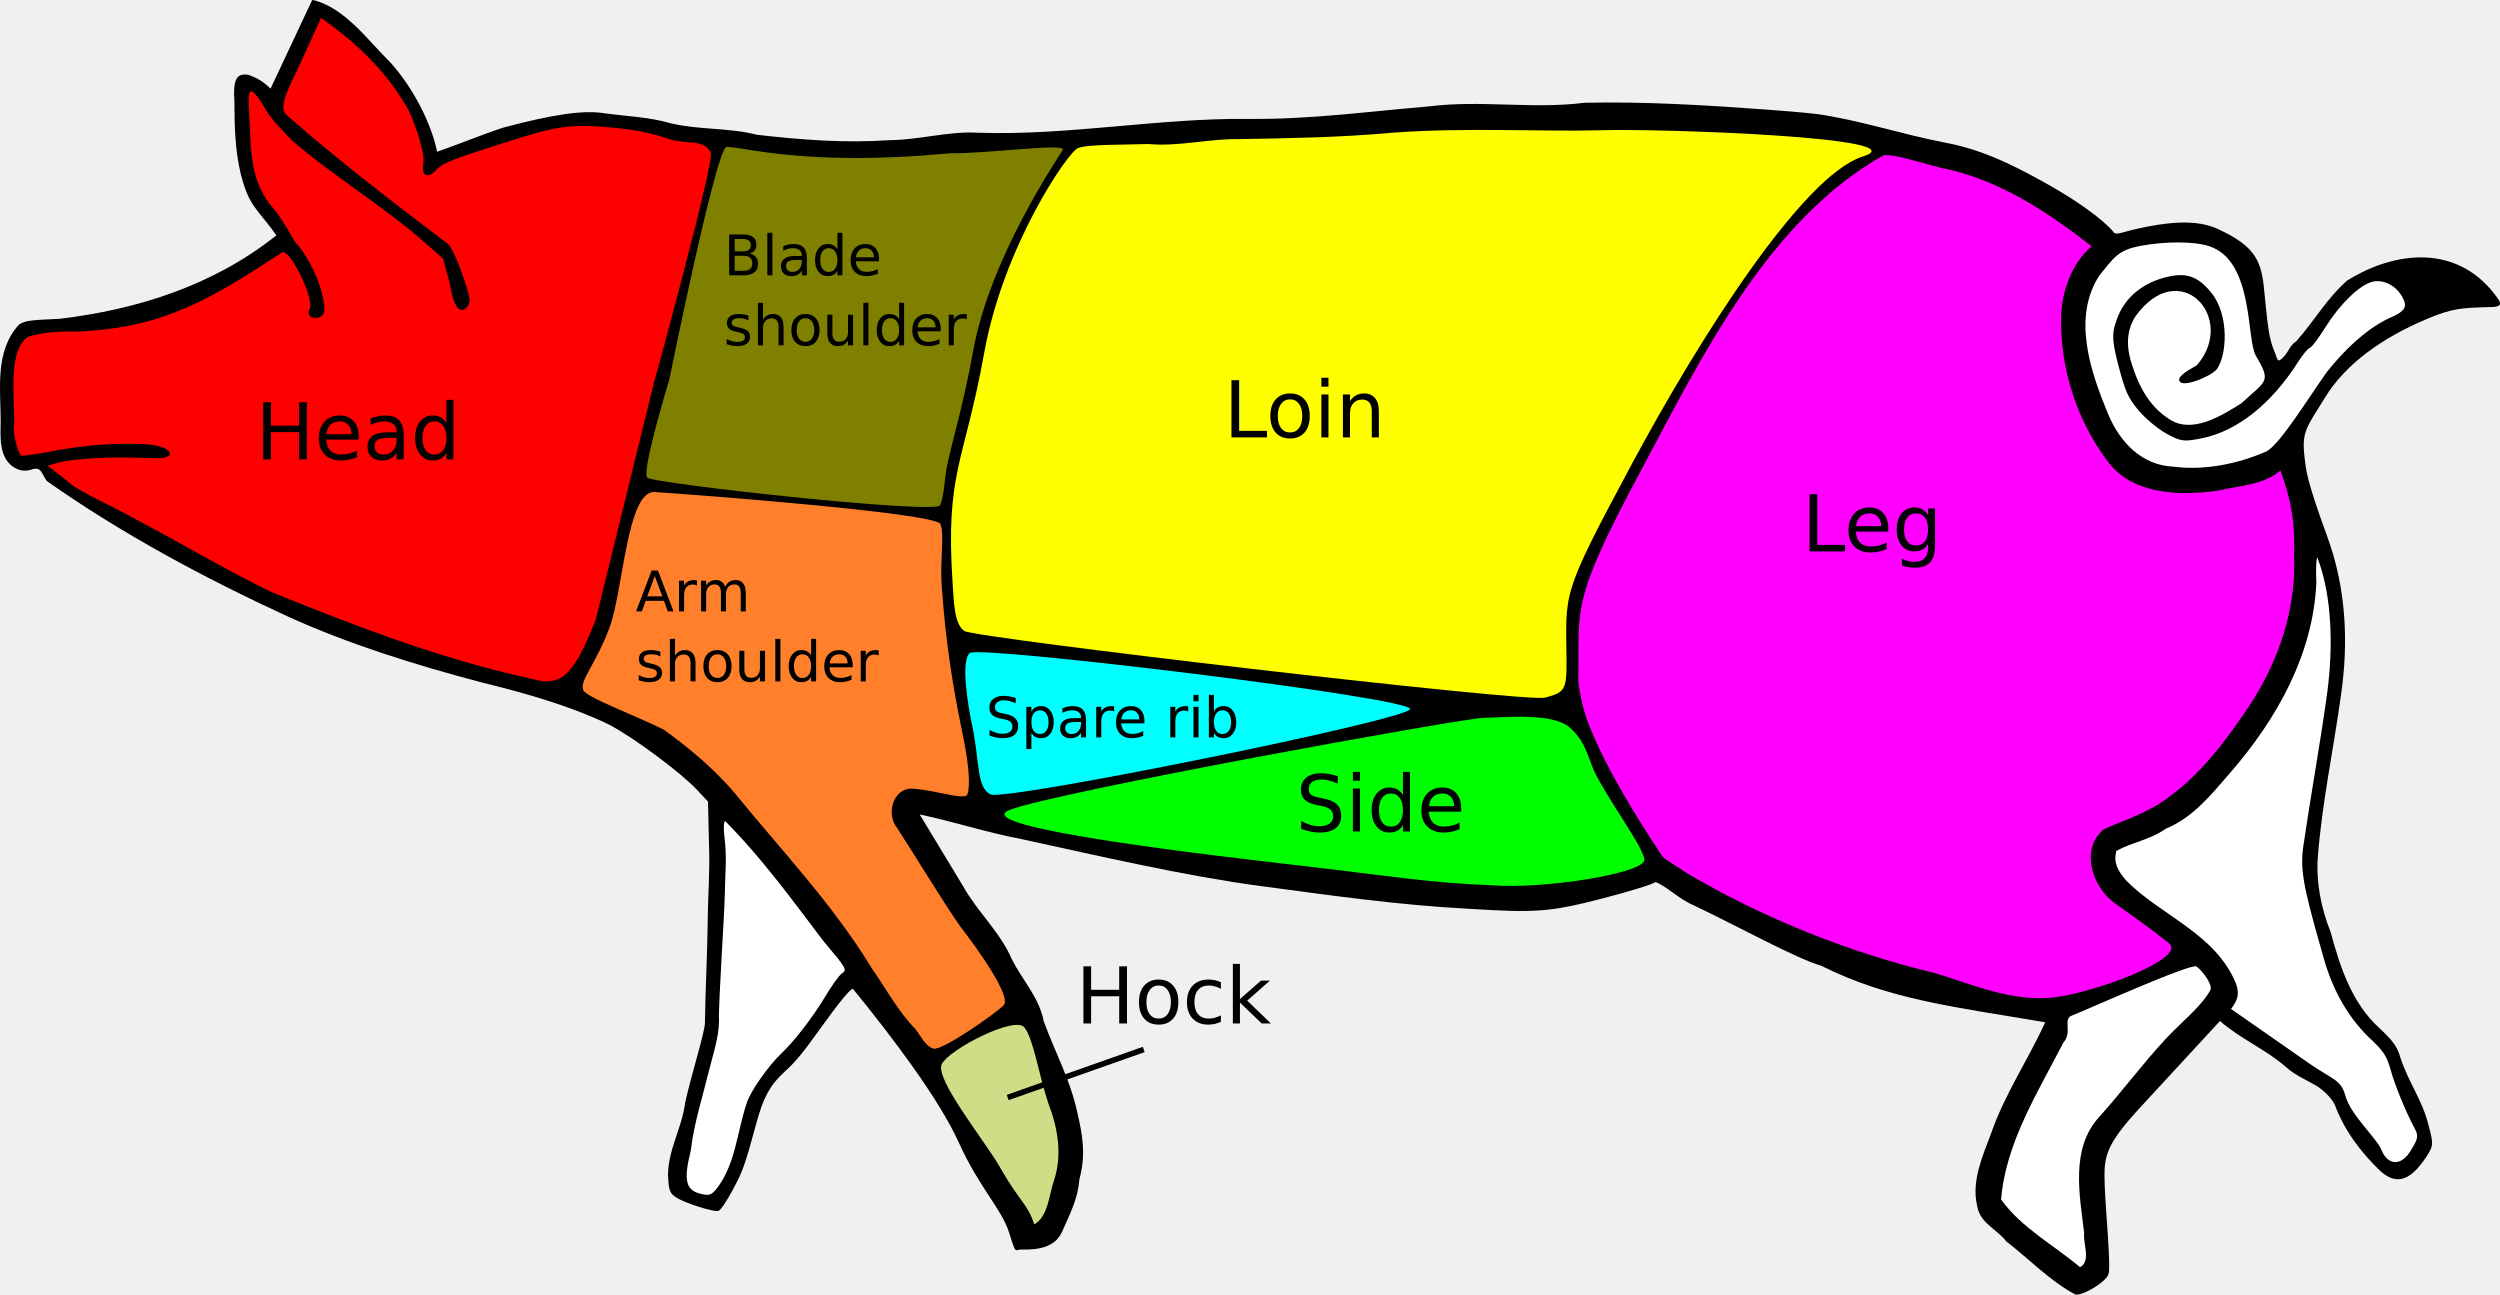
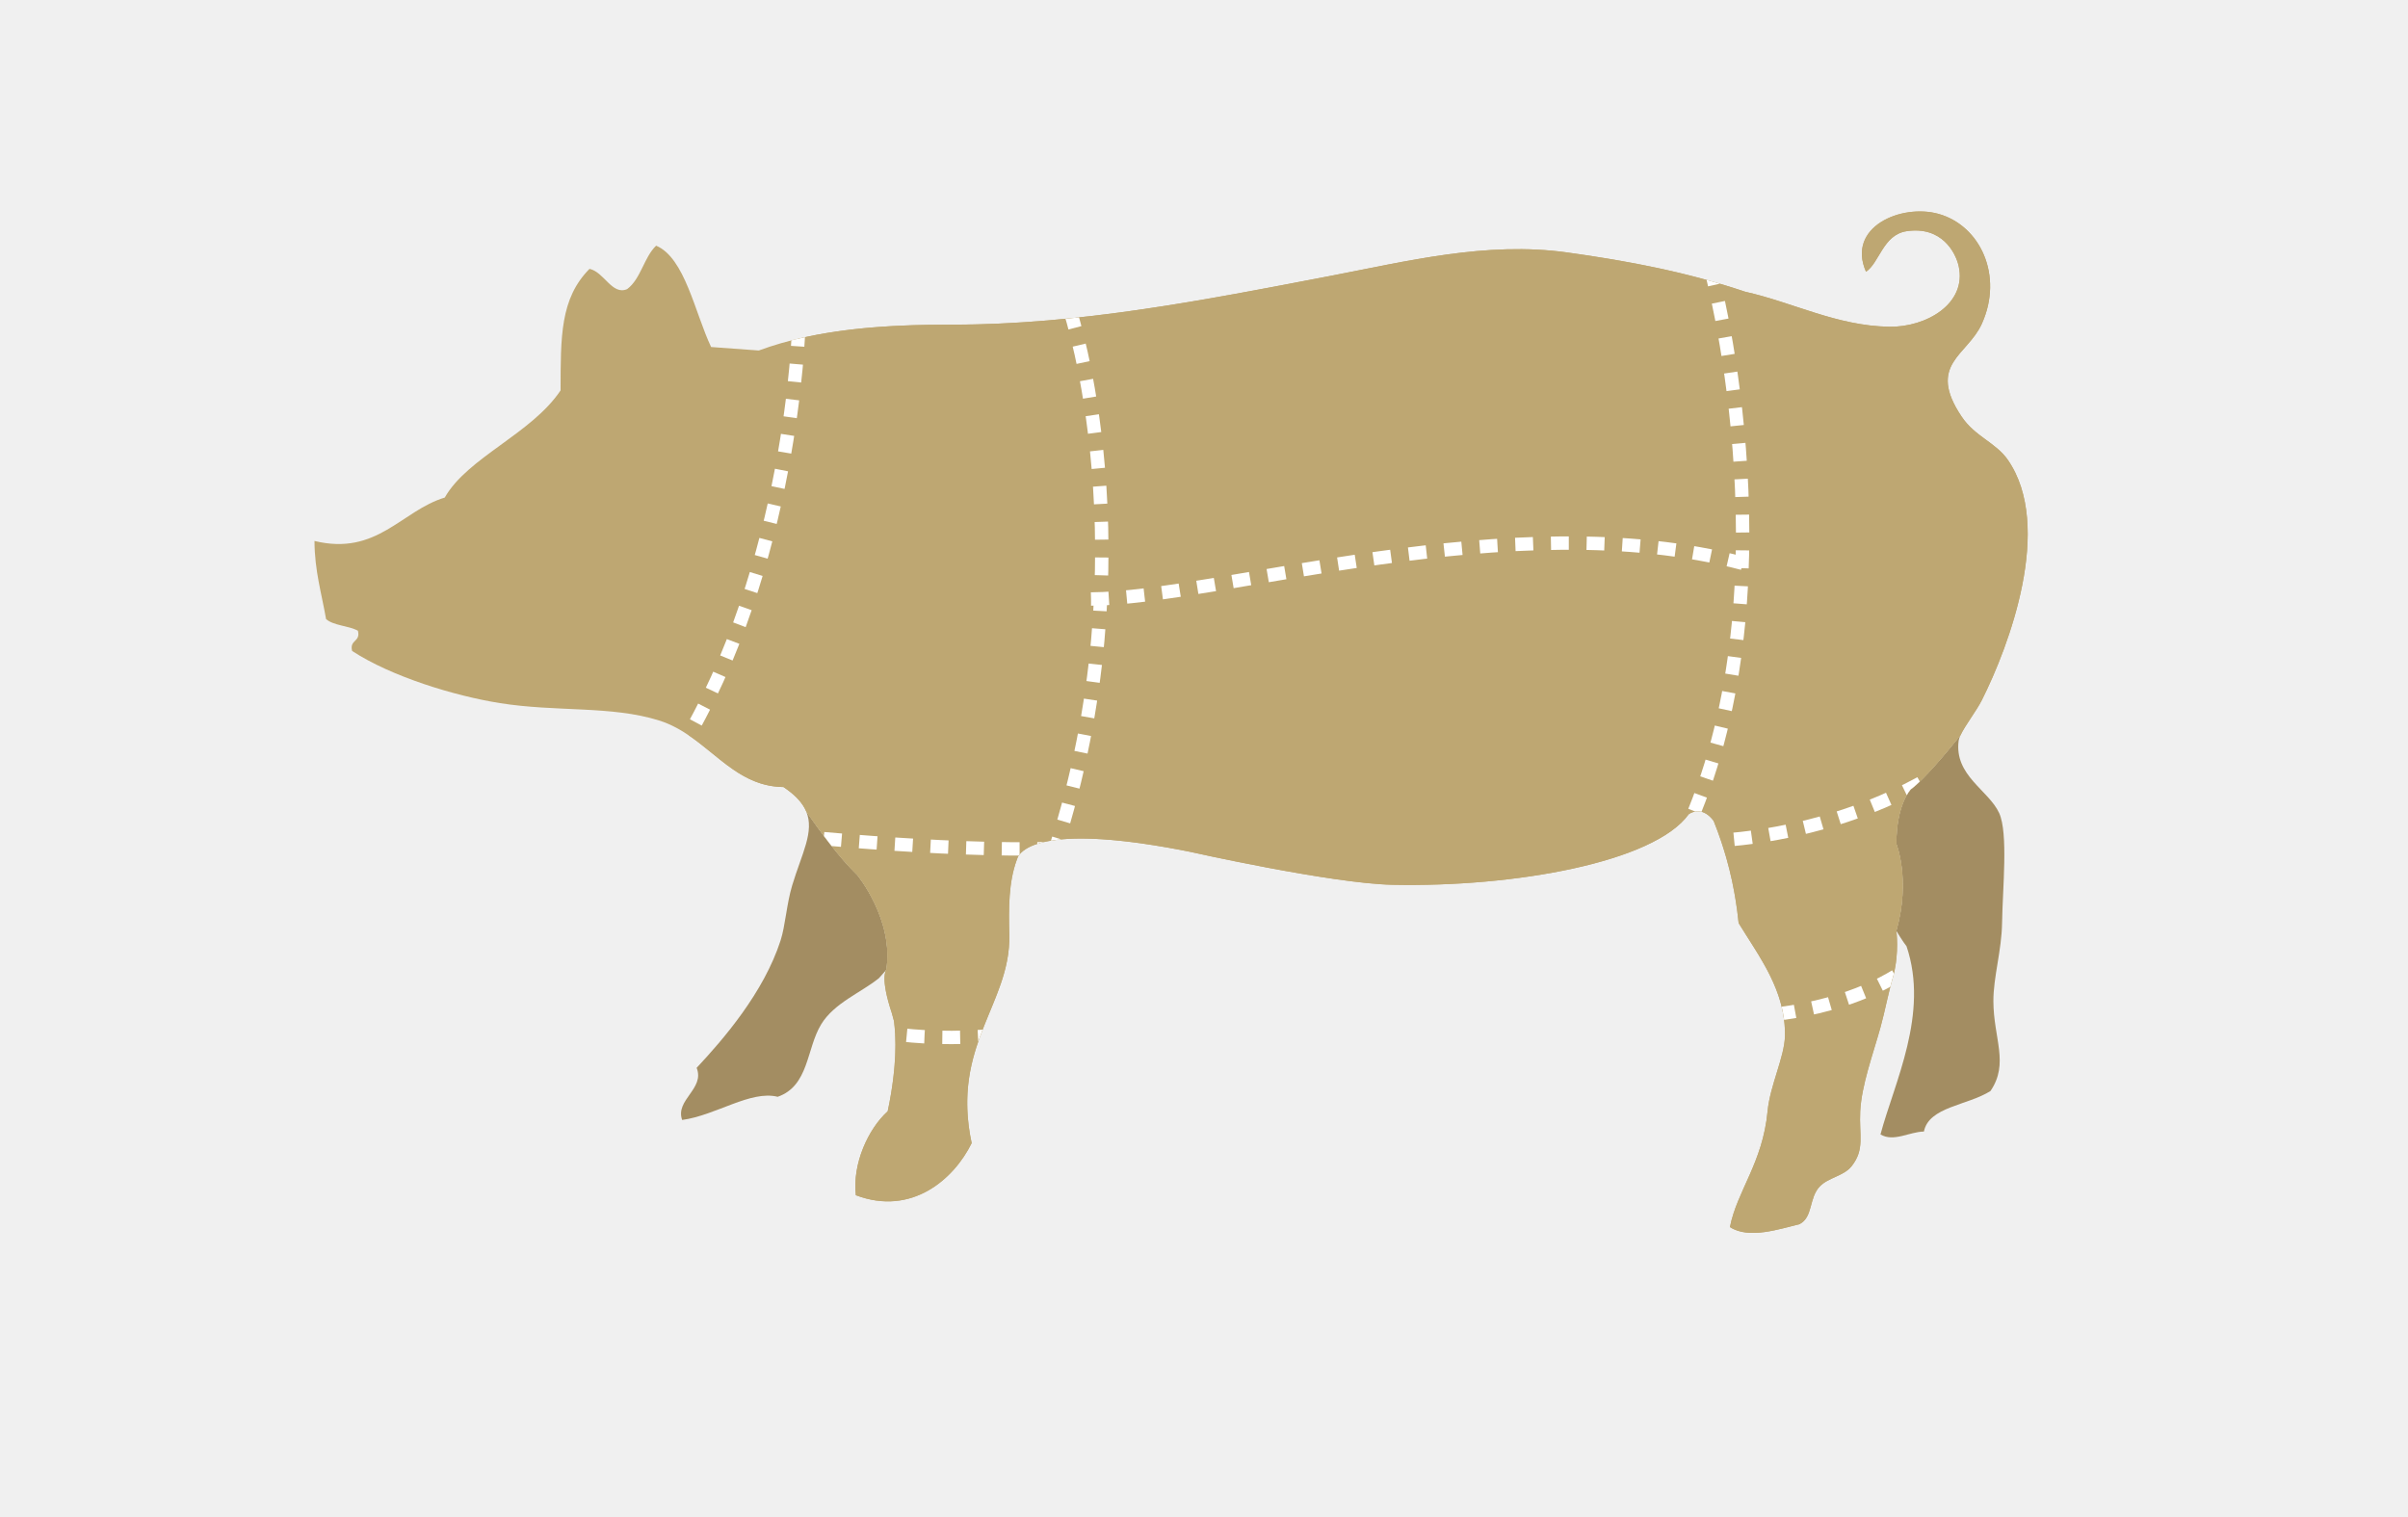
- <svg xmlns="http://www.w3.org/2000/svg" width="446.337" height="231.128" id="svg2" version="1.0">
-   <defs id="defs4" />
-   <g id="layer1" transform="translate(-191.5183,-294.9929)">
-     <path style="fill:black;fill-opacity:1;stroke:black;stroke-width:0;stroke-miterlimit:4;stroke-dasharray:none;stroke-opacity:1" d="M 247.414,294.993 C 247.33,294.999 247.294,295.008 247.231,295.039 L 239.819,310.823 C 238.67,309.651 237.391,308.861 235.839,308.353 C 233.721,308.002 233.097,309.231 233.368,313.111 C 233.39,317.518 233.471,321.802 234.512,326.105 C 235.527,329.859 236.127,331.02 238.355,333.746 C 239.8,335.514 240.897,336.984 240.826,337.04 C 229.553,346.009 215.964,350.261 202.164,351.91 C 196.642,352.162 196.18,352.221 194.935,352.916 C 190.506,357.718 191.658,364.564 191.641,370.303 C 191.598,373.12 191.33,376.584 193.883,378.355 C 194.969,379.025 195.841,379.182 197.04,378.858 C 198.96,378.119 198.963,379.702 199.877,380.872 C 213.209,390.263 227.964,398.18 242.839,405.029 C 253.914,410.069 265.592,413.669 277.337,416.788 C 284.548,418.56 292.917,420.823 300.213,424.337 C 304.601,426.621 313.039,432.879 316.044,436.096 L 317.92,438.109 L 318.103,445.887 C 318.29,450.43 317.901,454.94 317.874,459.475 C 317.785,465.655 317.459,471.49 317.371,477.639 C 317.345,479.337 314.889,487.061 313.848,491.823 C 313.301,496.332 310.778,500.257 310.782,504.817 C 310.915,507.569 311.091,508.019 312.201,508.752 C 313.768,509.786 318.897,511.419 319.796,511.176 C 320.165,511.077 321.249,509.448 322.266,507.562 C 324.098,504.166 324.472,503.212 326.567,495.483 C 327.812,490.893 328.981,488.732 331.6,486.332 C 333.669,484.437 334.704,483.186 338.555,477.822 C 341.457,473.779 343.531,471.287 343.816,471.554 C 350.836,480.177 359.176,491.164 362.758,499.098 C 366.34,507.031 370.33,510.778 371.68,515.065 C 373.03,519.353 372.628,517.947 374.013,518.085 C 376.814,518.138 379.837,517.711 381.105,514.974 C 382.449,511.9 383.995,509 384.216,505.595 C 385.371,501.343 384.894,497.938 383.804,493.378 C 382.575,487.757 379.816,482.687 377.857,477.319 C 377.047,473.048 374.059,470.001 372.183,466.293 C 370.102,461.397 366.059,457.855 363.49,453.253 L 355.712,440.396 C 361.802,441.686 367.711,443.639 373.83,444.789 C 387.984,447.863 403.008,451.369 416.426,453.161 C 429.844,454.954 441.071,456.563 453.578,457.234 C 465.734,457.993 468.183,457.833 477.598,455.403 C 482.383,454.169 486.641,452.853 487.069,452.475 C 488.958,453.12 491.268,455.519 493.841,456.593 C 501.427,460.187 512.55,466.299 516.626,467.391 C 528.76,473.482 540.504,474.766 556.66,477.502 C 553.606,484.227 549.37,490.416 546.96,497.451 C 545.476,501.388 543.479,505.885 544.489,510.17 C 544.932,513.372 547.982,514.35 549.705,516.621 C 553.745,519.717 557.484,523.681 562.013,526.092 C 563.315,526.42 567.502,523.878 567.961,522.477 C 568.432,521.041 567.431,511.253 567.274,506.418 C 567.115,501.48 567.305,499.561 573.68,492.646 L 587.863,477.273 C 591.493,480.475 596.086,482.347 599.713,485.555 C 601.131,486.87 603.559,487.954 604.929,488.757 C 606.302,489.562 607.777,491.005 608.361,492.235 C 610.118,496.907 612.929,500.593 616.413,503.993 C 619.449,506.788 621.96,505.635 624.603,501.66 C 626.004,499.553 626.024,499.33 625.061,495.758 C 624.028,491.52 621.388,487.941 620.074,483.816 C 619.569,481.944 618.733,480.774 616.322,478.554 C 611.403,474.056 609.327,467.711 607.629,461.443 C 605.869,457.001 604.994,452.449 605.341,447.9 C 606.078,438.346 608.136,428.78 609.459,419.121 C 610.869,409.517 610.341,399.882 607.034,390.846 C 603.157,380.251 603.233,378.76 603.008,377.028 C 602.349,371.959 603.319,371.368 606.622,365.956 C 610.34,359.864 616.99,355.248 624.649,352.001 C 629.335,350.014 630.958,349.947 636.407,349.805 C 637.754,349.77 638.257,349.417 637.506,348.341 C 630.516,338.337 619.065,339.763 610.557,345.093 C 606.96,348.226 604.685,352.326 601.544,355.845 C 599.995,356.984 600.284,357.754 598.936,359.002 C 598.013,359.855 598.11,358.935 597.563,357.675 C 596.809,355.937 596.621,354.338 596.511,353.648 C 596.225,351.864 595.897,348.104 595.687,346.145 C 595.145,341.081 593.635,338.785 587.635,335.942 C 584.457,334.437 580.367,334.372 574.732,335.484 C 570.102,336.399 569.356,337.132 568.83,336.399 C 568.297,335.656 564.927,332.2 556.111,327.34 C 549.943,323.941 545.024,321.641 538.679,320.432 C 531.038,318.975 523.592,316.437 515.894,315.353 C 513.209,315.043 509.612,314.755 506.514,314.529 C 495.844,313.754 485.093,313.102 474.396,313.34 C 465.187,314.515 455.882,312.823 446.715,313.98 C 436.025,314.87 425.462,316.341 414.413,316.222 C 398.392,316.05 382.26,319.229 366.144,318.693 C 360.837,318.378 355.668,319.982 350.313,320.02 C 342.384,320.558 334.622,319.968 326.705,319.059 C 321.618,317.764 316.304,318.207 311.24,317 C 307.394,315.862 303.377,315.768 299.436,315.216 C 295.739,314.606 290.262,315.395 281.363,317.778 C 277.398,319.082 272.998,320.909 269.559,322.079 C 268.542,317.125 265.389,310.762 261.186,306.111 C 257.299,302.342 253.203,296.428 247.414,294.993 z " id="Pig" />
-     <path style="fill:red;fill-opacity:1;stroke:black;stroke-width:0;stroke-miterlimit:4;stroke-dasharray:none;stroke-opacity:1" d="M 248.833,298.196 L 244.532,307.621 C 241.752,313.16 241.64,314.612 242.793,315.627 C 251.619,323.397 261.892,331.279 271.435,338.504 C 271.991,338.885 273.086,341.15 274.043,343.903 C 275.426,347.884 275.609,348.828 275.049,349.622 C 273.876,351.284 272.501,350.145 271.847,345.687 L 270.611,341.158 L 266.493,337.543 C 259.224,331.334 251.014,326.392 243.754,320.157 C 241.805,318.04 240.025,316.556 238.63,313.98 C 236.165,310.028 235.647,310.347 236.022,315.444 C 236.335,321.564 236.012,327.518 240.551,332.465 C 241.963,334.266 243.013,336.205 244.166,338.138 C 245.907,339.925 248.044,343.849 248.787,346.602 C 249.758,350.203 249.659,351.335 248.375,351.681 C 247.036,352.042 246.27,351.235 246.82,350.034 C 247.638,348.245 243.184,339.211 241.878,340.06 C 229.348,348.204 220.742,353.726 204.727,354.197 C 202.053,354.13 199.028,354.328 196.537,355.112 C 192.945,357.514 194.105,365.444 194.066,370.852 C 193.671,371.72 194.655,375.944 195.347,376.342 C 195.569,376.469 198.566,376.003 201.982,375.335 C 207.023,374.472 212.132,374.015 217.263,374.283 C 222.554,374.554 223.294,376.924 219.368,376.799 C 213.726,376.625 208.006,376.493 202.439,377.44 L 200.014,378.126 L 203.583,380.917 C 203.942,381.461 206.688,383.094 209.668,384.532 C 212.648,385.97 220.325,390.114 226.78,393.728 C 233.235,397.343 239.697,400.687 241.1,401.14 C 256.125,407.23 271.14,412.925 287.082,416.33 C 288.398,416.756 289.898,416.775 291.27,416.205 C 294.16,414.823 296.163,409.906 297.88,405.624 L 308.206,363.604 C 308.206,363.604 319.161,323.837 318.409,322.198 C 317.657,320.558 315.221,320.432 315.221,320.432 C 313.848,320.402 311.975,320.158 311.011,319.837 C 308.398,318.966 305.609,318.116 299.344,317.641 C 293.319,317.192 290.753,317.524 282.141,320.294 C 273.558,323.055 270.679,323.931 269.559,325.19 C 267.94,327.01 266.704,326.505 267.088,324.183 C 267.45,321.997 265.211,315.921 264.206,314.209 C 260.38,307.695 255.457,302.833 248.833,298.196 z " id="Head" />
-     <path style="fill:yellow;fill-opacity:1;stroke:black;stroke-width:0;stroke-miterlimit:4;stroke-dasharray:none;stroke-opacity:1" d="M 477.525,318.24 C 466.729,318.551 453.406,317.69 440.035,318.693 C 430.791,319.531 421.979,319.671 412.446,319.837 C 407.312,319.748 401.908,321.205 396.57,320.706 C 392.353,320.867 385.73,320.714 383.942,321.438 C 382.189,322.148 370.681,338.887 367.242,357.949 C 365.444,367.913 363.694,373.234 362.575,378.538 C 361.456,383.842 360.915,389.162 361.614,399.447 C 361.826,402.568 361.899,406.421 363.683,407.646 C 365.51,408.901 463.972,420.437 467.349,419.546 C 470.71,418.659 471.235,418.273 471.204,413.282 C 471.123,400.518 469.953,401.91 482.677,378.172 C 495.022,355.142 513.373,326.337 524.056,322.953 C 534.796,319.551 488.322,317.93 477.525,318.24 z " id="Loin" />
-     <path style="fill:olive;fill-opacity:1;stroke:black;stroke-width:0;stroke-miterlimit:4;stroke-dasharray:none;stroke-opacity:1" d="M 321.26,321.209 C 319.443,321.051 311.011,362.753 311.011,362.753 C 311.011,362.753 305.995,379.195 307.076,380.277 C 308.129,381.329 358.644,386.881 359.368,385.192 C 360.104,383.475 360.114,380.467 360.608,378.126 C 361.757,372.675 363.495,367.445 365.274,357.583 C 368.29,340.871 380.513,323.066 381.253,321.765 C 381.996,320.458 367.977,322.442 361.248,322.353 C 348.572,323.509 336.434,323.7 323.959,321.53 C 323.959,321.53 323.092,321.368 321.26,321.209 z " id="BladeShoulder" />
-     <path style="fill:fuchsia;fill-opacity:1;stroke:black;stroke-width:0;stroke-miterlimit:4;stroke-dasharray:none;stroke-opacity:1" d="M 527.616,322.814 C 507.299,334.377 495.564,358.176 484.416,379.133 C 471.739,402.782 473.532,403.484 473.298,416.422 C 473.492,418.698 474.115,421.357 474.762,423.239 C 475.786,426.097 477.262,429.256 478.925,432.389 C 482.129,438.424 485.949,444.343 488.35,447.946 C 488.735,448.414 491.351,449.926 492.514,450.782 C 506.201,458.888 521.717,465.091 537.123,468.763 C 543.875,470.848 550.614,473.789 557.804,473.11 C 564.993,472.431 582.14,466.095 578.745,463.386 C 575.365,460.69 573.072,459.114 569.242,456.364 C 565.131,453.602 562.719,446.538 567.183,443.004 C 571.095,441.281 575.228,440.023 578.667,437.331 C 584.641,433.067 589.152,426.895 593.262,420.768 C 598.354,412.939 601.514,403.651 601.086,394.186 C 601.244,388.646 600.795,384.859 598.661,378.996 C 595.647,381.62 591.187,381.691 587.406,382.61 C 580.565,383.565 571.973,383.309 567.641,377.12 C 562.3,369.951 559.383,360.87 559.497,351.91 C 559.494,347.112 561.452,341.926 564.941,338.962 C 556.973,332.745 548.218,326.968 538.084,324.961 C 534.79,324.159 528.703,322.155 527.616,322.814 z " id="Leg" />
-     <path style="fill:white;fill-opacity:1;stroke:black;stroke-width:0;stroke-miterlimit:4;stroke-dasharray:none;stroke-opacity:1" d="M 580.497,338.275 C 578.331,338.267 575.971,338.462 573.771,338.87 C 569.607,339.642 568.974,340.951 566.359,344.132 C 561.423,351.666 564.734,361.326 567.915,368.976 C 569.994,373.886 573.821,378.049 579.536,378.309 C 585.041,379.032 591.041,377.824 596.099,375.61 C 598.416,374.551 603.572,366.146 606.897,361.472 C 609.814,357.79 613.634,353.945 617.923,351.864 C 621.178,350.513 621.327,349.657 620.394,347.975 C 619.25,345.914 616.957,344.792 614.995,345.321 C 612.698,345.941 609.229,349.333 606.622,353.511 C 605.462,355.371 604.252,356.991 603.923,357.08 C 603.593,357.169 602.651,358.284 601.818,359.596 C 597.059,367.095 590.949,371.956 584.661,373.231 C 581.378,373.896 580.882,373.82 578.301,372.407 C 576.752,371.559 574.507,369.683 573.314,368.244 C 571.413,365.95 570.95,364.928 569.654,359.962 C 568.392,355.127 568.696,354.174 569.471,351.955 C 570.846,348.016 574.234,345.382 578.53,344.406 C 581.756,343.673 583.846,344.204 586.308,347.243 C 589.585,351.289 589.08,358.492 587.314,360.877 C 586.418,362.088 581.689,364.072 580.772,363.211 C 579.936,362.427 581.779,361.306 583.746,360.191 C 591.013,351.778 580.632,340.455 572.719,351.544 C 571.621,353.317 570.844,355.843 572.033,359.733 C 573.377,364.133 575.489,368.121 579.719,370.348 C 583.656,372.021 588.343,369.093 591.661,367.008 C 596.181,362.835 597.068,363.268 594.269,358.498 C 592.538,355.548 593.948,341.636 585.988,338.962 C 584.637,338.508 582.663,338.283 580.497,338.275 z " id="Tail" />
-     <path style="fill:#ff7f2a;fill-opacity:1;stroke:black;stroke-width:0;stroke-miterlimit:4;stroke-dasharray:none;stroke-opacity:1" d="M 308.369,382.84 C 303.489,382.557 302.758,400.429 300.398,406.873 C 297.955,413.543 295.023,416.352 295.63,418.136 C 295.943,419.426 304.541,422.532 310.005,425.252 C 314.717,428.629 319.168,432.44 322.587,436.462 C 330.985,446.774 340.308,456.536 347.202,467.94 C 349.249,470.784 351.819,475.55 354.934,478.692 C 355.847,479.847 356.709,481.765 358.165,482.21 C 359.649,482.664 369.226,475.976 370.694,474.478 C 372.15,472.993 366.334,464.74 362.85,460.253 C 358.957,454.553 355.458,448.631 351.686,442.821 C 349.598,440.291 351.035,435.34 354.751,435.821 C 358.678,436.109 363.705,437.9 364.215,436.851 C 364.796,435.318 364.551,431.568 363.216,425.206 C 361.829,418.601 360.354,409.991 359.647,399.584 C 359.312,394.656 360.189,390.533 359.418,388.551 C 358.639,386.548 313.626,383.145 308.369,382.84 z " id="ArmShoulder" />
-     <path style="fill:white;fill-opacity:1;stroke:black;stroke-width:0;stroke-miterlimit:4;stroke-dasharray:none;stroke-opacity:1" d="M 605.25,394.552 C 605.036,394.609 604.954,396.675 605.067,399.127 C 604.457,411.773 598.131,423.285 589.511,433.167 C 586.179,436.986 583.065,440.928 578.164,442.958 C 575.449,444.909 572.201,445.344 569.379,446.893 C 568.747,449.064 569.747,450.55 571.026,452.109 C 577.202,458.444 587.004,461.585 590.7,470.548 C 591.394,472.417 591.018,473.601 589.831,475.123 L 603.877,484.914 C 607.911,487.719 609.455,487.69 610.237,490.587 C 611.182,494.09 615.856,498.17 616.734,500.379 C 617.682,502.764 620.129,503.653 622.133,500.058 C 623.197,498.345 623.285,497.718 622.682,496.581 C 620.981,493.378 619.084,488.749 618.335,486.012 C 617.66,483.545 617.061,482.608 614.446,480.201 C 610.26,476.118 607.645,470.899 606.165,465.286 C 602.456,452.369 602.062,449.833 602.916,444.972 C 604.223,435.975 605.882,427.116 607.08,418.114 C 608.015,410.722 607.952,401.489 605.25,394.552 z " id="blank3" />
-     <path style="fill:aqua;fill-opacity:1;stroke:black;stroke-width:0;stroke-miterlimit:4;stroke-dasharray:none;stroke-opacity:1" d="M 364.669,411.571 C 363.007,412.994 364.281,420.717 365.137,424.794 C 366.421,430.908 365.829,435.552 368.364,436.824 C 370.873,438.083 442.975,423.501 443.262,421.585 C 443.568,419.546 366.295,410.179 364.669,411.571 z " id="SpareRib" />
-     <path style="fill:lime;fill-opacity:1;stroke:black;stroke-width:0;stroke-miterlimit:4;stroke-dasharray:none;stroke-opacity:1" d="M 456.512,423.138 C 452.935,423.159 379.548,436.46 371.726,439.618 C 363.958,442.755 410.149,447.962 424.571,449.638 C 438.992,451.314 447.264,452.678 457.604,453.024 C 467.015,453.847 485.43,450.853 485.094,448.439 C 484.758,446.03 479.591,439.221 476.568,433.527 C 474.963,430.505 474.878,427.576 471.76,424.87 C 468.643,422.165 460.09,423.117 456.512,423.138 z " id="Side" />
-     <path style="fill:white;fill-opacity:1;stroke:black;stroke-width:0;stroke-miterlimit:4;stroke-dasharray:none;stroke-opacity:1" d="M 320.985,441.586 C 320.736,441.653 320.664,442.905 320.848,444.377 C 321.353,448.398 320.966,450.745 320.94,454.076 C 320.912,457.553 319.74,474.382 319.887,477.273 C 319.83,480.452 318.779,483.316 318.011,486.47 C 316.906,491.012 315.393,495.653 314.855,500.379 C 313.509,505.761 313.928,507.533 316.73,508.157 C 318.156,508.474 318.507,508.375 319.476,507.196 C 322.846,502.854 323.117,497.028 324.829,491.96 C 325.358,490.029 328.665,485.279 331.051,483.038 C 333.279,480.946 336.585,476.683 338.783,473.018 C 339.985,471.015 341.321,469.118 341.803,468.809 C 342.8,468.169 342.689,467.926 338.555,463.044 C 332.952,455.644 327.525,448.17 320.985,441.586 z " id="blank1" />
-     <path style="fill:white;fill-opacity:1;stroke:black;stroke-width:0;stroke-miterlimit:4;stroke-dasharray:none;stroke-opacity:1" d="M 583.692,467.553 C 582.757,466.838 563.24,475.642 561.456,476.29 C 559.7,476.929 561.599,479.248 559.908,481.117 C 555.363,489.973 549.56,499.11 548.79,509.163 C 552.437,514.228 558.188,517.267 562.882,521.242 C 564.894,520.114 563.377,517.02 563.614,515.157 C 562.807,508.273 561.106,500.017 566.359,494.339 C 570.459,489.793 574.1,484.827 578.255,480.385 C 580.891,477.535 584.398,474.864 586.171,471.737 C 586.525,470.585 584.627,468.267 583.692,467.553 z " id="blank2" />
-     <path style="fill:#cdde87;fill-opacity:1;stroke:black;stroke-width:0;stroke-miterlimit:4;stroke-dasharray:none;stroke-opacity:1" d="M 374.424,478.433 C 372.78,476.261 361.028,482.294 359.669,484.951 C 358.309,487.609 367.468,498.811 370.079,503.444 C 373.401,509.342 375.049,509.994 376.164,513.601 C 378.722,512.085 378.763,508.356 379.687,505.777 C 381.214,501.131 380.376,496.369 378.68,491.96 C 376.921,486.703 376.08,480.62 374.424,478.433 z " id="Hock" />
-     <text xml:space="preserve" style="font-size:14px;font-style:normal;font-variant:normal;font-weight:normal;font-stretch:normal;text-align:start;line-height:125%;writing-mode:lr-tb;text-anchor:start;fill:black;fill-opacity:1;stroke:none;stroke-width:1px;stroke-linecap:butt;stroke-linejoin:miter;stroke-opacity:1;font-family:Bitstream Vera Sans" x="237.143" y="377.005" id="text4769">
-       <tspan id="tspan4771" x="237.143" y="377.005">Head</tspan>
-       <tspan x="237.143" y="394.505" id="tspan4773" />
-     </text>
-     <text xml:space="preserve" style="font-size:10px;font-style:normal;font-variant:normal;font-weight:normal;font-stretch:normal;text-align:start;line-height:125%;writing-mode:lr-tb;text-anchor:start;fill:black;fill-opacity:1;stroke:none;stroke-width:1px;stroke-linecap:butt;stroke-linejoin:miter;stroke-opacity:1;font-family:Bitstream Vera Sans" x="320.714" y="344.148" id="text4794">
-       <tspan id="tspan4796" x="320.714" y="344.148">Blade</tspan>
-       <tspan x="320.714" y="356.648" id="tspan4798">shoulder</tspan>
-     </text>
-     <text xml:space="preserve" style="font-size:10px;font-style:normal;font-variant:normal;font-weight:normal;font-stretch:normal;text-align:start;line-height:125%;writing-mode:lr-tb;text-anchor:start;fill:black;fill-opacity:1;stroke:none;stroke-width:1px;stroke-linecap:butt;stroke-linejoin:miter;stroke-opacity:1;font-family:Bitstream Vera Sans" x="305" y="404.148" id="text4800">
-       <tspan id="tspan4802" x="305" y="404.148">Arm</tspan>
-       <tspan x="305" y="416.648" id="tspan4838">shoulder</tspan>
-     </text>
-     <text xml:space="preserve" style="font-size:14px;font-style:normal;font-variant:normal;font-weight:normal;font-stretch:normal;text-align:start;line-height:125%;writing-mode:lr-tb;text-anchor:start;fill:black;fill-opacity:1;stroke:none;stroke-width:1px;stroke-linecap:butt;stroke-linejoin:miter;stroke-opacity:1;font-family:Bitstream Vera Sans" x="410" y="373.077" id="text4810">
-       <tspan id="tspan4812" x="410" y="373.077">Loin</tspan>
-     </text>
-     <text xml:space="preserve" style="font-size:14px;font-style:normal;font-variant:normal;font-weight:normal;font-stretch:normal;text-align:start;line-height:125%;writing-mode:lr-tb;text-anchor:start;fill:black;fill-opacity:1;stroke:none;stroke-width:1px;stroke-linecap:butt;stroke-linejoin:miter;stroke-opacity:1;font-family:Bitstream Vera Sans" x="513.214" y="393.434" id="text4814">
-       <tspan x="513.214" y="393.434" id="tspan4818">Leg</tspan>
-     </text>
-     <text xml:space="preserve" style="font-size:14px;font-style:normal;font-variant:normal;font-weight:normal;font-stretch:normal;text-align:start;line-height:125%;writing-mode:lr-tb;text-anchor:start;fill:black;fill-opacity:1;stroke:none;stroke-width:1px;stroke-linecap:butt;stroke-linejoin:miter;stroke-opacity:1;font-family:Bitstream Vera Sans" x="422.857" y="443.434" id="text4820">
-       <tspan id="tspan4822" x="422.857" y="443.434">Side</tspan>
-     </text>
-     <text xml:space="preserve" style="font-size:10px;font-style:normal;font-variant:normal;font-weight:normal;font-stretch:normal;text-align:start;line-height:125%;writing-mode:lr-tb;text-anchor:start;fill:black;fill-opacity:1;stroke:none;stroke-width:1px;stroke-linecap:butt;stroke-linejoin:miter;stroke-opacity:1;font-family:Bitstream Vera Sans" x="367.5" y="426.648" id="text4824">
-       <tspan x="367.5" y="426.648" id="tspan4828">Spare rib</tspan>
-     </text>
-     <text xml:space="preserve" style="font-size:14px;font-style:normal;font-variant:normal;font-weight:normal;font-stretch:normal;text-align:start;line-height:125%;writing-mode:lr-tb;text-anchor:start;fill:black;fill-opacity:1;stroke:none;stroke-width:1px;stroke-linecap:butt;stroke-linejoin:miter;stroke-opacity:1;font-family:Bitstream Vera Sans" x="383.572" y="477.719" id="text4832">
-       <tspan id="tspan4834" x="383.572" y="477.719">Hock</tspan>
-       <tspan x="383.572" y="495.219" id="tspan4836" />
-     </text>
-     <path style="fill:none;fill-rule:evenodd;stroke:black;stroke-width:1px;stroke-linecap:butt;stroke-linejoin:miter;stroke-opacity:1" d="M 371.429,490.934 L 395.714,482.362" id="pointer1" />
+ <svg xmlns="http://www.w3.org/2000/svg" xmlns:xlink="http://www.w3.org/1999/xlink" version="1.1" x="0px" y="0px" width="540px" height="340px" viewBox="0 0 540 340" style="enable-background:new 0 0 540 340;" xml:space="preserve">
+   <g id="__cut-chart-back">
+     <path style="fill:#A38D62;" d="M421.703,254.405c2.943,1.778,6.533-0.607,9.738-0.649c1.131-5.584,9.751-5.809,14.932-9.089   c4.224-6.224,0.683-11.74,0.649-20.126c-0.021-5.394,1.856-11.384,1.947-17.528c0.116-7.841,1.413-20.145-0.648-24.671   c-2.34-5.138-10.11-8.402-9.09-16.229c0.045-0.347,0.196-0.769,0.416-1.239c-3.345,4.175-8.227,9.981-11.139,12.127   c0,0-3.25,3.25-3.25,12.25c0,0,3.25,8,0,19.5c0,0,1.5,2.5,2.287,3.456C432.654,227.365,424.793,242.797,421.703,254.405z" />
+     <path style="fill:#A38D62;" d="M198.759,217.5c1.75-11.25-6.5-21.25-6.5-21.25c-4.129-3.957-8.905-10.577-11.483-14.321   c1.939,4.557-0.985,9.512-3.131,16.644c-1.25,4.155-1.528,9.029-2.597,12.335c-3.787,11.713-12.85,22.18-18.827,28.566   c1.901,4.695-4.863,7.178-3.246,11.686c7.599-1.037,15.339-6.718,21.424-5.194c7.044-2.469,6.421-10.764,9.738-16.229   c2.93-4.827,8.962-7.131,12.984-10.388C198.759,217.5,198.759,217.5,198.759,217.5z" />
+     <path style="fill:#BEA772;" d="M450.269,103.138c-2.713-3.924-7.346-5.188-10.388-9.738c-7.843-11.729,1.309-13.633,4.545-20.775   c4.895-10.803-0.336-22.056-9.738-24.67c-8.305-2.308-20.658,2.927-16.23,12.985c3.001-1.988,3.82-8.288,9.089-9.089   c7.915-1.204,11.016,4.818,11.686,7.791c1.906,8.456-7.263,13.777-15.581,13.634c-11.821-0.204-21.445-5.425-32.323-7.862   c-12.901-4.393-26.362-6.918-39.945-8.805c-18.084-2.512-35.782,1.961-53.342,5.325c-28.097,5.383-56.008,10.913-84.893,10.879   c-14.398-0.016-29.726,0.888-42.984,5.789c-3.603-0.27-7.17-0.509-10.697-0.782c-3.629-7.649-5.889-20.046-12.335-22.723   c-2.754,2.656-3.402,7.418-6.492,9.738c-3.397,1.46-5.122-3.816-8.44-4.544c-6.592,6.677-6.461,15.183-6.492,27.267   c-6.54,9.76-20.833,14.997-25.969,24.021c-9.758,2.966-15.192,13.136-29.215,9.738c0.021,6.688,1.612,11.805,2.597,17.529   c1.753,1.493,5.042,1.449,7.142,2.597c0.642,2.589-1.94,1.955-1.298,4.544c8.89,5.797,23.033,10.08,33.11,11.686   c12.768,2.035,24.981,0.541,35.707,3.896c10.854,3.394,15.992,14.807,27.916,14.932c1.324,0.884,2.367,1.756,3.188,2.628   l0.006-0.001c0,0,0.008,0.013,0.017,0.026c0.86,0.919,1.47,1.84,1.868,2.776c2.578,3.744,7.354,10.364,11.483,14.321   c0,0,8.25,10,6.5,21.25c0,0-1.5,1.5,1.25,9.75l0.47,1.734c0.921,7.087-0.298,15.057-1.41,20.228   c-4.384,3.959-7.953,11.792-7.142,18.826c12.529,4.75,22.032-3.631,25.969-11.685c-4.695-22.025,8.831-31.284,8.44-46.744   c-0.151-5.977-0.165-11.76,1.669-16.752l0.005,0.001c0,0,0.001-0.01,0.003-0.022c0.084-0.23,0.166-0.462,0.258-0.688   c1.118-2.045,7.064-7.434,38.502-1.142c0,0,31.722,7.122,45.476,7.413c27.418,0.581,58.688-5.058,66.438-15.808   c0,0,2.8-2.256,5.602,1.482c2.736,6.771,4.741,14.273,5.603,22.919c4.533,7.432,10.601,15.109,10.389,25.319   c-0.1,4.74-3.35,11.073-3.896,16.88c-1.09,11.57-6.875,17.896-8.439,25.968c4.266,2.806,11.207,0.397,15.581-0.648   c3.077-1.539,2.087-5.851,4.544-8.439c1.949-2.057,5.34-2.301,7.142-4.545c3.036-3.784,1.671-7.029,1.947-12.335   c0.308-5.913,2.837-12.686,4.545-18.828c1.072-3.856,1.759-7.896,2.892-11.601v-0.007c1.349-5.221,0.664-10.026,0.664-10.026   c3.25-11.5,0-19.5,0-19.5c0-9,3.25-12.25,3.25-12.25c2.912-2.146,7.794-7.952,11.139-12.127c1.015-2.177,3.572-5.456,4.778-7.851   C450.571,144.818,460.579,118.051,450.269,103.138z" />
+   </g>
+   <g id="tc-cut-8">
+     <path style="fill:#BEA772;" d="M400.279,232.332c-0.1,4.74-3.35,11.073-3.896,16.88c-1.09,11.57-6.875,17.896-8.439,25.968   c4.266,2.806,11.207,0.397,15.581-0.648c3.077-1.539,2.087-5.851,4.544-8.439c1.949-2.057,5.34-2.301,7.142-4.545   c3.036-3.784,1.671-7.029,1.947-12.335c0.308-5.913,2.837-12.686,4.545-18.828c1.027-3.693,1.71-7.548,2.76-11.122   c-5.588,3.27-13.524,6.382-24.61,7.975C400.153,228.868,400.316,230.56,400.279,232.332z" />
+   </g>
+   <g id="tc-cut-7">
+     <path style="fill:#BEA772;" d="M429.338,176.332c-17.53,9.232-35.084,11.568-43.432,12.146c1.903,5.604,3.305,11.709,3.984,18.534   c3.746,6.142,8.53,12.455,9.962,20.224c11.086-1.593,19.022-4.705,24.61-7.975c0.047-0.158,0.084-0.322,0.132-0.479v-0.007   c1.349-5.221,0.664-10.026,0.664-10.026c3.25-11.5,0-19.5,0-19.5c0-9,3.25-12.25,3.25-12.25   C428.769,176.809,429.049,176.578,429.338,176.332z" />
+   </g>
+   <g id="tc-cut-6">
+     <path style="fill:#BEA772;" d="M200.737,231.902c0.331,6.276-0.708,12.839-1.669,17.31c-4.384,3.959-7.953,11.792-7.142,18.826   c12.529,4.75,22.032-3.631,25.969-11.685c-2.134-10.011-0.501-17.381,1.876-23.898   C211.578,232.948,204.985,232.449,200.737,231.902z" />
+   </g>
+   <g id="tc-cut-5">
+     <path style="fill:#BEA772;" d="M185.261,188.132c2.207,2.895,4.702,5.918,6.998,8.118c0,0,8.25,10,6.5,21.25c0,0-1.5,1.5,1.25,9.75   l0.47,1.734c0.125,0.959,0.207,1.936,0.259,2.918c4.248,0.547,10.84,1.046,19.034,0.553c2.852-7.821,6.777-14.412,6.564-22.846   c-0.151-5.977-0.165-11.76,1.669-16.752l0.005,0.001c0,0,0.001-0.01,0.003-0.022c0.084-0.23,0.166-0.462,0.258-0.688   c0.258-0.473,0.781-1.124,1.811-1.769C214.372,190.434,195.824,189.053,185.261,188.132z" />
+   </g>
+   <g id="tc-cut-4">
+     <path style="fill:#BEA772;" d="M390.757,126.085c-0.297,18.183-2.739,37.86-9.408,55.913c0.888,0.166,1.913,0.727,2.939,2.096   c0.576,1.425,1.111,2.891,1.618,4.385c8.348-0.578,25.901-2.914,43.432-12.146c2.947-2.51,7.264-7.657,10.31-11.459   c1.015-2.177,3.572-5.456,4.778-7.851c6.146-12.205,16.153-38.971,5.843-53.885c-2.713-3.924-7.346-5.188-10.388-9.738   c-7.843-11.729,1.309-13.633,4.545-20.775c4.895-10.803-0.336-22.056-9.738-24.67c-8.305-2.308-20.658,2.927-16.23,12.985   c3.001-1.988,3.82-8.288,9.089-9.089c7.915-1.204,11.016,4.818,11.686,7.791c1.906,8.456-7.263,13.777-15.581,13.634   c-11.821-0.204-21.445-5.425-32.323-7.862c-2.317-0.789-4.659-1.499-7.01-2.175C386.267,71.928,391.23,97.101,390.757,126.085" />
+   </g>
+   <g id="tc-cut-3">
+     <path style="fill:#BEA772;" d="M246.821,134.284c-0.784,16.218-3.465,34.584-9.502,54.019c5.668-0.625,14.785-0.232,29.455,2.703   c0,0,31.722,7.122,45.476,7.413c27.418,0.581,58.688-5.058,66.438-15.808c0,0,1.125-0.9,2.662-0.613   c6.669-18.053,9.111-37.73,9.408-55.913C340.687,114.612,276.174,133.218,246.821,134.284z" />
+   </g>
+   <g id="tc-cut-2">
+     <path style="fill:#BEA772;" d="M246.821,134.284c29.353-1.066,93.865-19.672,143.936-8.199c0.474-28.984-4.49-54.157-6.439-62.848   c-10.737-3.086-21.793-5.083-32.936-6.63c-18.084-2.512-35.782,1.961-53.342,5.325c-19.156,3.67-38.227,7.405-57.578,9.402   C242.293,77.664,248.401,101.604,246.821,134.284z" />
+   </g>
+   <g id="tc-cut-1">
+     <path style="fill:#BEA772;" d="M246.821,134.284c1.58-32.68-4.528-56.62-6.359-62.95c-9.031,0.932-18.124,1.488-27.315,1.477   c-11.298-0.013-23.165,0.551-34.158,3.158c-0.573,10.276-4.127,53.057-24.547,88.931c6.878,4.668,12.042,11.502,21.255,11.599   c1.324,0.884,2.367,1.756,3.188,2.628l0.006-0.001c0,0,0.008,0.013,0.017,0.026c0.86,0.919,1.47,1.84,1.868,2.776   c1.145,1.662,2.724,3.892,4.486,6.203c10.563,0.921,29.11,2.302,44.82,2.247c1.346-0.843,3.566-1.672,7.237-2.076   C243.356,168.868,246.038,150.501,246.821,134.284" />
+   </g>
+   <g id="__cut-chart-lines">
+     <defs>
+       <path id="SVGID_1_" d="M450.269,103.138c-2.713-3.924-7.346-5.188-10.388-9.738c-7.843-11.729,1.309-13.633,4.545-20.775    c4.895-10.803-0.336-22.056-9.738-24.67c-8.305-2.308-20.658,2.927-16.23,12.985c3.001-1.988,3.82-8.288,9.089-9.089    c7.915-1.204,11.016,4.818,11.686,7.791c1.906,8.456-7.263,13.777-15.581,13.634c-11.821-0.204-21.445-5.425-32.323-7.862    c-12.901-4.393-26.362-6.918-39.945-8.805c-18.084-2.512-35.782,1.961-53.342,5.325c-28.097,5.383-56.008,10.913-84.893,10.879    c-14.398-0.016-29.726,0.888-42.984,5.789c-3.603-0.27-7.17-0.509-10.697-0.782c-3.629-7.649-5.889-20.046-12.335-22.723    c-2.754,2.656-3.402,7.418-6.492,9.738c-3.397,1.46-5.122-3.816-8.44-4.544c-6.592,6.677-6.461,15.183-6.492,27.267    c-6.54,9.76-20.833,14.997-25.969,24.021c-9.758,2.966-15.192,13.136-29.215,9.738c0.021,6.688,1.612,11.805,2.597,17.529    c1.753,1.493,5.042,1.449,7.142,2.597c0.642,2.589-1.94,1.955-1.298,4.544c8.89,5.797,23.033,10.08,33.11,11.686    c12.768,2.035,24.981,0.541,35.707,3.896c10.854,3.394,15.992,14.807,27.916,14.932c1.324,0.884,2.367,1.756,3.188,2.628    l0.006-0.001c0,0,0.008,0.013,0.017,0.026c0.86,0.919,1.47,1.84,1.868,2.776c2.578,3.744,7.354,10.364,11.483,14.321    c0,0,8.25,10,6.5,21.25c0,0-1.5,1.5,1.25,9.75l0.47,1.734c0.921,7.087-0.298,15.057-1.41,20.228    c-4.384,3.959-7.953,11.792-7.142,18.826c12.529,4.75,22.032-3.631,25.969-11.685c-4.695-22.025,8.831-31.284,8.44-46.744    c-0.151-5.977-0.165-11.76,1.669-16.752l0.005,0.001c0,0,0.001-0.01,0.003-0.022c0.084-0.23,0.166-0.462,0.258-0.688    c1.118-2.045,7.064-7.434,38.502-1.142c0,0,31.722,7.122,45.476,7.413c27.418,0.581,58.688-5.058,66.438-15.808    c0,0,2.8-2.256,5.602,1.482c2.736,6.771,4.741,14.273,5.603,22.919c4.533,7.432,10.601,15.109,10.389,25.319    c-0.1,4.74-3.35,11.073-3.896,16.88c-1.09,11.57-6.875,17.896-8.439,25.968c4.266,2.806,11.207,0.397,15.581-0.648    c3.077-1.539,2.087-5.851,4.544-8.439c1.949-2.057,5.34-2.301,7.142-4.545c3.036-3.784,1.671-7.029,1.947-12.335    c0.308-5.913,2.837-12.686,4.545-18.828c1.072-3.856,1.759-7.896,2.892-11.601v-0.007c1.349-5.221,0.664-10.026,0.664-10.026    c3.25-11.5,0-19.5,0-19.5c0-9,3.25-12.25,3.25-12.25c2.912-2.146,7.794-7.952,11.139-12.127c1.015-2.177,3.572-5.456,4.778-7.851    C450.571,144.818,460.579,118.051,450.269,103.138z" />
+     </defs>
+     <clipPath id="SVGID_2_">
+       <use xlink:href="#SVGID_1_" style="overflow:visible;" />
+     </clipPath>
+     <g style="clip-path:url(#SVGID_2_);">
+       <path style="fill:none;stroke:#FFFFFF;stroke-width:3;stroke-dasharray:4;" d="M179.092,73.667c0,0-1.333,53-26.667,94.667" />
+       <path style="fill:none;stroke:#FFFFFF;stroke-width:3;stroke-dasharray:4;" d="M176.759,187.333c0,0,41.333,4.334,65,2.667" />
+       <path style="fill:none;stroke:#FFFFFF;stroke-width:3;stroke-dasharray:4;" d="M195.426,231c0,0,17.667,4.333,42-1" />
+       <path style="fill:none;stroke:#FFFFFF;stroke-width:3;stroke-dasharray:4;" d="M383.552,60c0,0,18.448,67.667-3.552,121.929" />
+       <path style="fill:none;stroke:#FFFFFF;stroke-width:3;stroke-dasharray:4;" d="M380.885,188.667c0,0,38.001,0.667,66.334-24.667" />
+       <path style="fill:none;stroke:#FFFFFF;stroke-width:3;stroke-dasharray:4;" d="M436.552,208c0,0-8.334,17.333-43.667,20" />
+       <path style="fill:none;stroke:#FFFFFF;stroke-width:3;stroke-dasharray:4;" d="M244.667,134.333    c28.936-0.16,94.333-21.667,146.125-8" />
+       <path style="fill:none;stroke:#FFFFFF;stroke-width:3;stroke-dasharray:4;" d="M239.957,69.667c0,0,18.044,54.43-3.29,120.715" />
+     </g>
  </g>
</svg>
